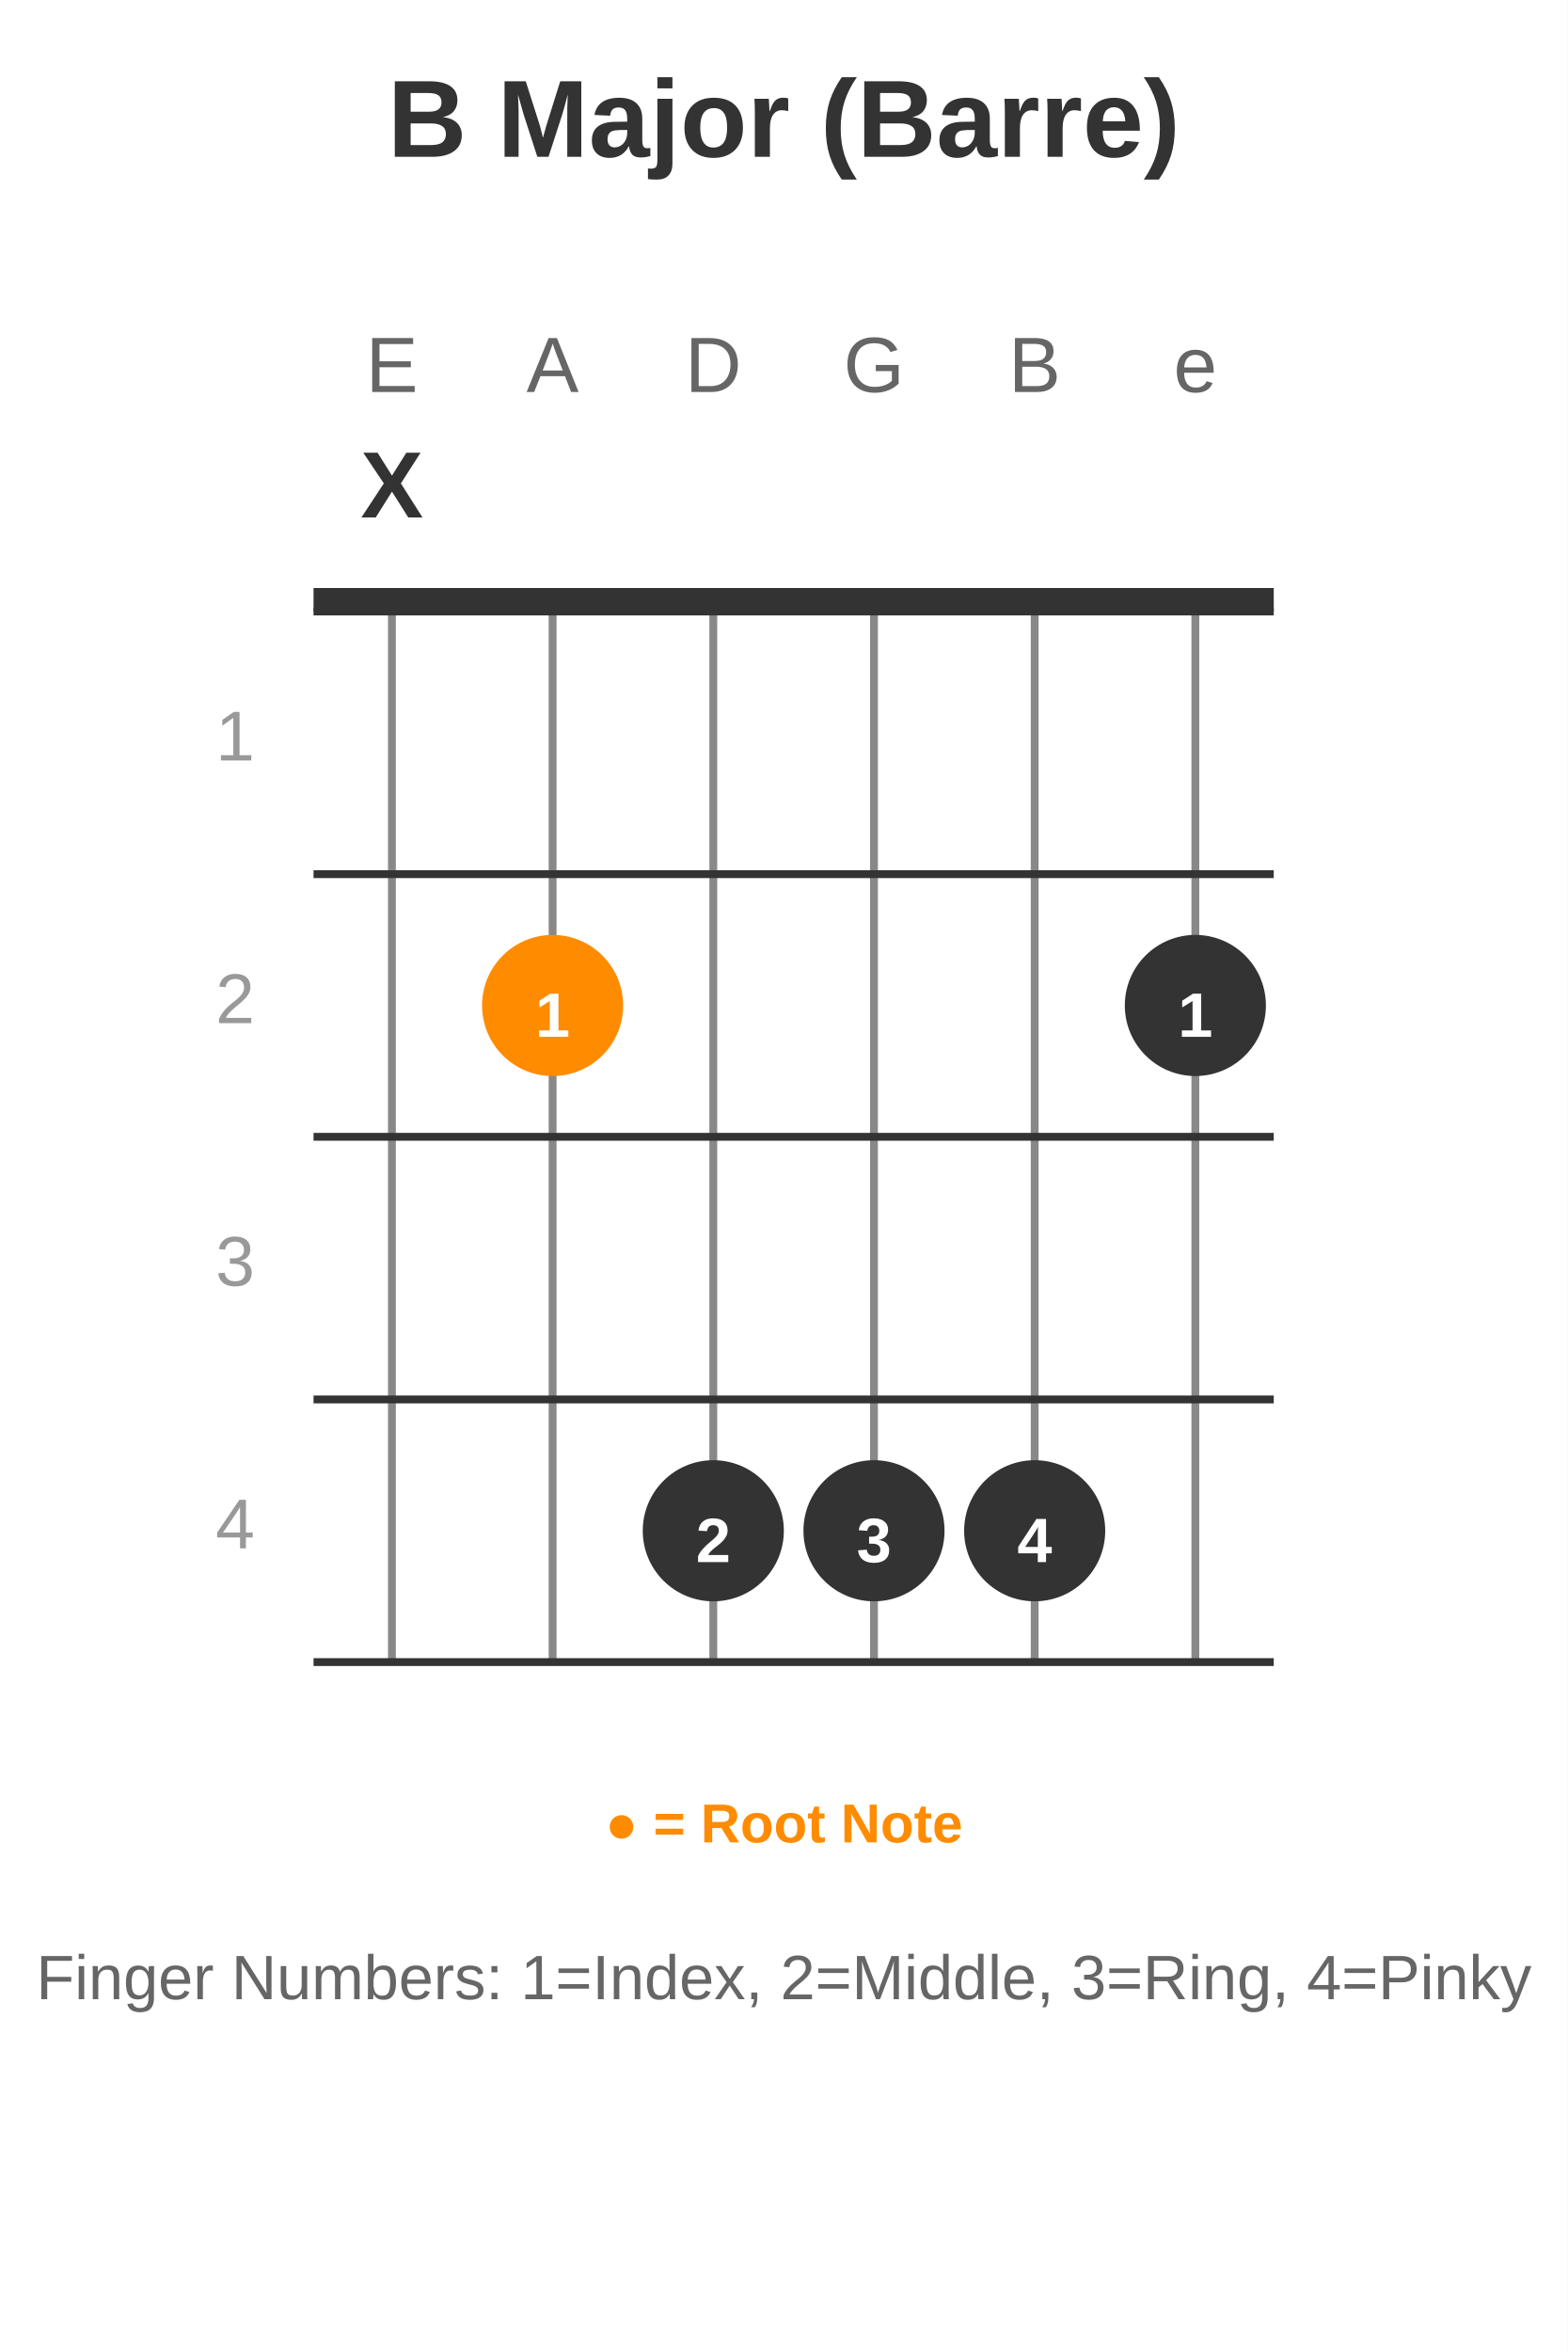
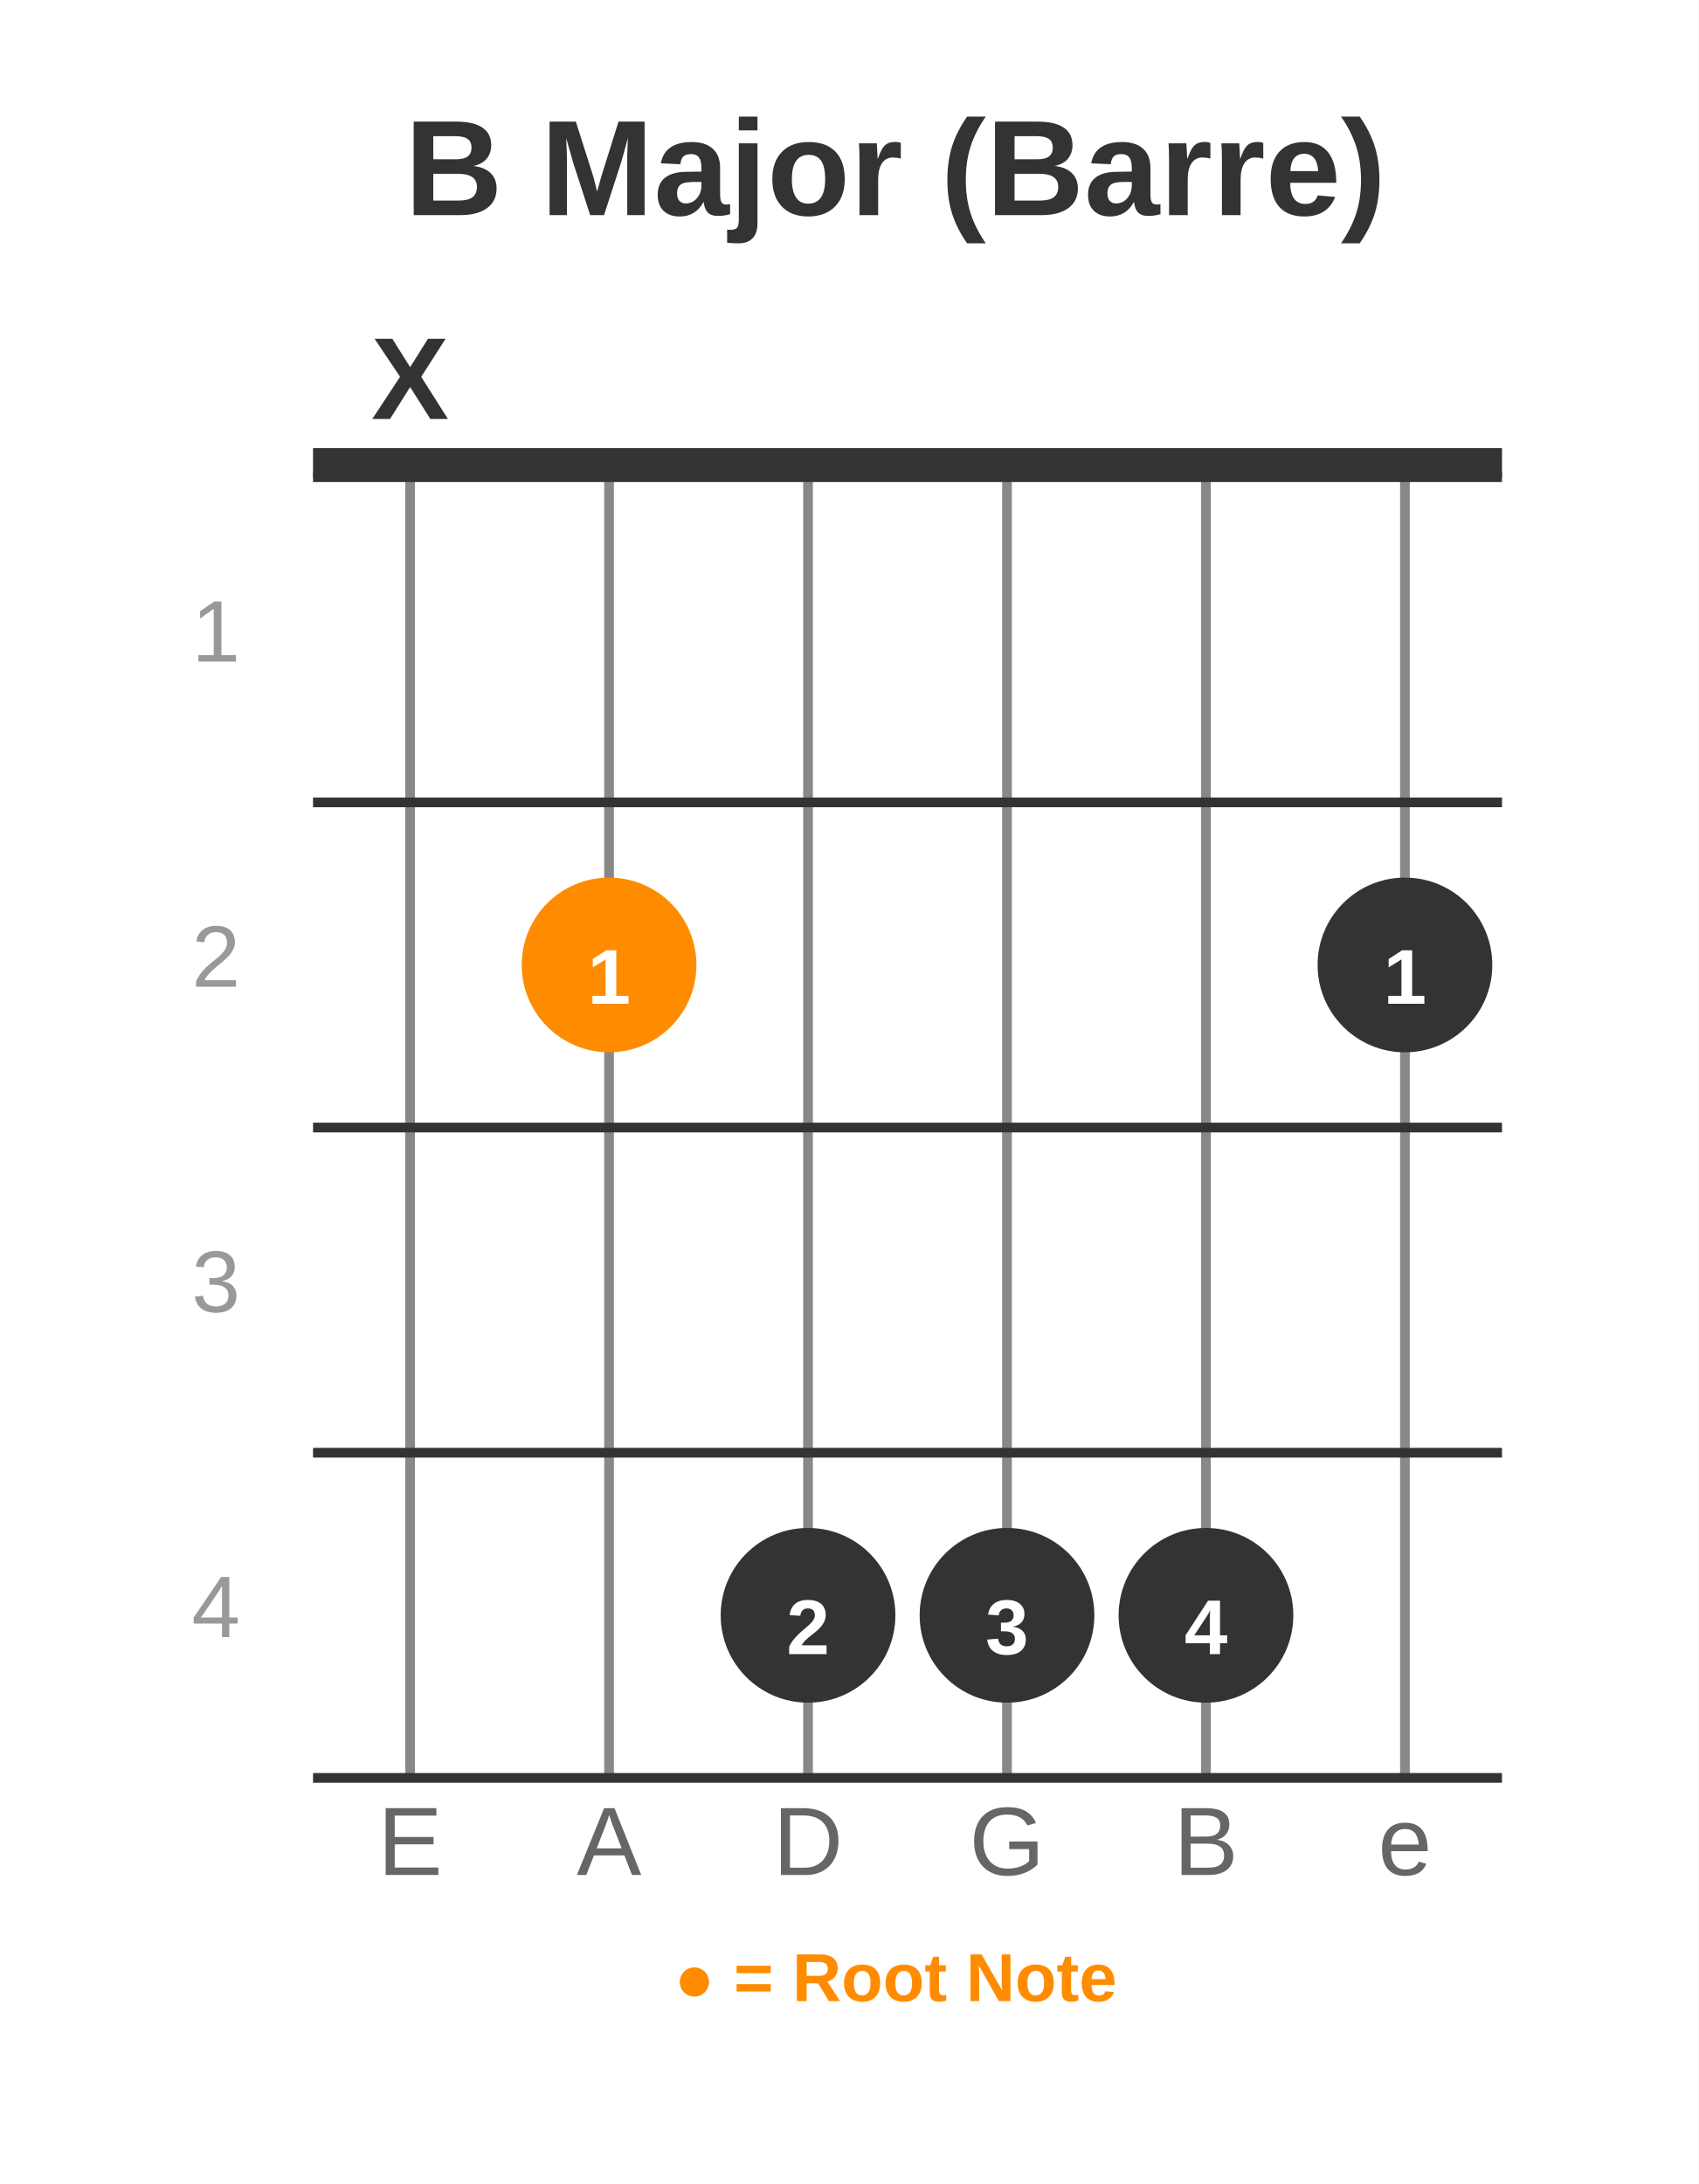
- <svg xmlns="http://www.w3.org/2000/svg" width="400" height="600">
-   <rect width="400" height="600" fill="white" />
-   <text x="200" y="40" font-family="Arial, sans-serif" font-size="28" font-weight="bold" text-anchor="middle" fill="#333">B Major (Barre)</text>
-   <text x="100" y="100" font-family="Arial, sans-serif" font-size="20" text-anchor="middle" fill="#666">E</text>
-   <text x="141" y="100" font-family="Arial, sans-serif" font-size="20" text-anchor="middle" fill="#666">A</text>
-   <text x="182" y="100" font-family="Arial, sans-serif" font-size="20" text-anchor="middle" fill="#666">D</text>
-   <text x="223" y="100" font-family="Arial, sans-serif" font-size="20" text-anchor="middle" fill="#666">G</text>
-   <text x="264" y="100" font-family="Arial, sans-serif" font-size="20" text-anchor="middle" fill="#666">B</text>
-   <text x="305" y="100" font-family="Arial, sans-serif" font-size="20" text-anchor="middle" fill="#666">e</text>
-   <text x="100" y="132" font-family="Arial, sans-serif" font-size="24" font-weight="bold" text-anchor="middle" fill="#333">X</text>
-   <rect x="80" y="150" width="245" height="6" fill="#333" />
-   <line x1="100" y1="156" x2="100" y2="424" stroke="#888" stroke-width="2" />
-   <line x1="141" y1="156" x2="141" y2="424" stroke="#888" stroke-width="2" />
-   <line x1="182" y1="156" x2="182" y2="424" stroke="#888" stroke-width="2" />
-   <line x1="223" y1="156" x2="223" y2="424" stroke="#888" stroke-width="2" />
-   <line x1="264" y1="156" x2="264" y2="424" stroke="#888" stroke-width="2" />
-   <line x1="305" y1="156" x2="305" y2="424" stroke="#888" stroke-width="2" />
-   <line x1="80" y1="156" x2="325" y2="156" stroke="#333" stroke-width="2" />
-   <line x1="80" y1="223" x2="325" y2="223" stroke="#333" stroke-width="2" />
-   <line x1="80" y1="290" x2="325" y2="290" stroke="#333" stroke-width="2" />
-   <line x1="80" y1="357" x2="325" y2="357" stroke="#333" stroke-width="2" />
-   <line x1="80" y1="424" x2="325" y2="424" stroke="#333" stroke-width="2" />
-   <text x="60" y="194" font-family="Arial, sans-serif" font-size="18" text-anchor="middle" fill="#999">1</text>
-   <text x="60" y="261" font-family="Arial, sans-serif" font-size="18" text-anchor="middle" fill="#999">2</text>
-   <text x="60" y="328" font-family="Arial, sans-serif" font-size="18" text-anchor="middle" fill="#999">3</text>
-   <text x="60" y="395" font-family="Arial, sans-serif" font-size="18" text-anchor="middle" fill="#999">4</text>
-   <circle cx="141" cy="256.5" r="18" fill="#FF8C00" />
-   <text x="141" y="264.5" font-family="Arial, sans-serif" font-size="16" font-weight="bold" text-anchor="middle" fill="white">1</text>
-   <circle cx="182" cy="390.5" r="18" fill="#333" />
-   <text x="182" y="398.5" font-family="Arial, sans-serif" font-size="16" font-weight="bold" text-anchor="middle" fill="white">2</text>
-   <circle cx="223" cy="390.5" r="18" fill="#333" />
-   <text x="223" y="398.5" font-family="Arial, sans-serif" font-size="16" font-weight="bold" text-anchor="middle" fill="white">3</text>
-   <circle cx="264" cy="390.5" r="18" fill="#333" />
-   <text x="264" y="398.5" font-family="Arial, sans-serif" font-size="16" font-weight="bold" text-anchor="middle" fill="white">4</text>
-   <circle cx="305" cy="256.5" r="18" fill="#333" />
-   <text x="305" y="264.5" font-family="Arial, sans-serif" font-size="16" font-weight="bold" text-anchor="middle" fill="white">1</text>
-   <text x="200" y="470" font-family="Arial, sans-serif" font-size="14" text-anchor="middle" fill="#FF8C00" font-weight="bold">● = Root Note</text>
-   <text x="200" y="510" font-family="Arial, sans-serif" font-size="16" text-anchor="middle" fill="#666">Finger Numbers: 1=Index, 2=Middle, 3=Ring, 4=Pinky</text>
+ <svg xmlns="http://www.w3.org/2000/svg" width="350" height="450" version="1.1" id="svg28">
+   <defs id="defs28" />
+   <rect width="350" height="450" fill="#ffffff" id="rect1" x="0" y="0" />
+   <text x="184.505" y="44.324" font-family="Arial, sans-serif" font-size="28px" font-weight="bold" text-anchor="middle" fill="#333333" id="text1">B Major (Barre)</text>
+   <text x="84.505" y="386.324" font-family="Arial, sans-serif" font-size="20px" text-anchor="middle" fill="#666666" id="text2">E</text>
+   <text x="125.505" y="386.324" font-family="Arial, sans-serif" font-size="20px" text-anchor="middle" fill="#666666" id="text3">A</text>
+   <text x="166.505" y="386.324" font-family="Arial, sans-serif" font-size="20px" text-anchor="middle" fill="#666666" id="text4">D</text>
+   <text x="207.505" y="386.324" font-family="Arial, sans-serif" font-size="20px" text-anchor="middle" fill="#666666" id="text5">G</text>
+   <text x="248.505" y="386.324" font-family="Arial, sans-serif" font-size="20px" text-anchor="middle" fill="#666666" id="text6">B</text>
+   <text x="289.505" y="386.324" font-family="Arial, sans-serif" font-size="20px" text-anchor="middle" fill="#666666" id="text7">e</text>
+   <text x="84.505" y="86.324" font-family="Arial, sans-serif" font-size="24px" font-weight="bold" text-anchor="middle" fill="#333333" id="text8">X</text>
+   <rect x="64.505" y="92.324" width="245" height="6" fill="#333333" id="rect8" />
+   <line x1="84.505" y1="98.324" x2="84.505" y2="366.324" stroke="#888888" stroke-width="2" id="line8" />
+   <line x1="125.505" y1="98.324" x2="125.505" y2="366.324" stroke="#888888" stroke-width="2" id="line9" />
+   <line x1="166.505" y1="98.324" x2="166.505" y2="366.324" stroke="#888888" stroke-width="2" id="line10" />
+   <line x1="207.505" y1="98.324" x2="207.505" y2="366.324" stroke="#888888" stroke-width="2" id="line11" />
+   <line x1="248.505" y1="98.324" x2="248.505" y2="366.324" stroke="#888888" stroke-width="2" id="line12" />
+   <line x1="289.505" y1="98.324" x2="289.505" y2="366.324" stroke="#888888" stroke-width="2" id="line13" />
+   <line x1="64.505" y1="98.324" x2="309.505" y2="98.324" stroke="#333333" stroke-width="2" id="line14" />
+   <line x1="64.505" y1="165.324" x2="309.505" y2="165.324" stroke="#333333" stroke-width="2" id="line15" />
+   <line x1="64.505" y1="232.324" x2="309.505" y2="232.324" stroke="#333333" stroke-width="2" id="line16" />
+   <line x1="64.505" y1="299.324" x2="309.505" y2="299.324" stroke="#333333" stroke-width="2" id="line17" />
+   <line x1="64.505" y1="366.324" x2="309.505" y2="366.324" stroke="#333333" stroke-width="2" id="line18" />
+   <text x="44.505" y="136.324" font-family="Arial, sans-serif" font-size="18px" text-anchor="middle" fill="#999999" id="text18">1</text>
+   <text x="44.505" y="203.324" font-family="Arial, sans-serif" font-size="18px" text-anchor="middle" fill="#999999" id="text19">2</text>
+   <text x="44.505" y="270.324" font-family="Arial, sans-serif" font-size="18px" text-anchor="middle" fill="#999999" id="text20">3</text>
+   <text x="44.505" y="337.324" font-family="Arial, sans-serif" font-size="18px" text-anchor="middle" fill="#999999" id="text21">4</text>
+   <circle cx="125.505" cy="198.824" r="18" fill="#ff8c00" id="circle21" />
+   <text x="125.505" y="206.824" font-family="Arial, sans-serif" font-size="16px" font-weight="bold" text-anchor="middle" fill="#ffffff" id="text22">1</text>
+   <circle cx="166.505" cy="332.824" r="18" fill="#333333" id="circle22" />
+   <text x="166.505" y="340.824" font-family="Arial, sans-serif" font-size="16px" font-weight="bold" text-anchor="middle" fill="#ffffff" id="text23">2</text>
+   <circle cx="207.505" cy="332.824" r="18" fill="#333333" id="circle23" />
+   <text x="207.505" y="340.824" font-family="Arial, sans-serif" font-size="16px" font-weight="bold" text-anchor="middle" fill="#ffffff" id="text24">3</text>
+   <circle cx="248.505" cy="332.824" r="18" fill="#333333" id="circle24" />
+   <text x="248.505" y="340.824" font-family="Arial, sans-serif" font-size="16px" font-weight="bold" text-anchor="middle" fill="#ffffff" id="text25">4</text>
+   <circle cx="289.505" cy="198.824" r="18" fill="#333333" id="circle25" />
+   <text x="289.505" y="206.824" font-family="Arial, sans-serif" font-size="16px" font-weight="bold" text-anchor="middle" fill="#ffffff" id="text26">1</text>
+   <text x="184.505" y="412.324" font-family="Arial, sans-serif" font-size="14px" text-anchor="middle" fill="#ff8c00" font-weight="bold" id="text27">● = Root Note</text>
</svg>
